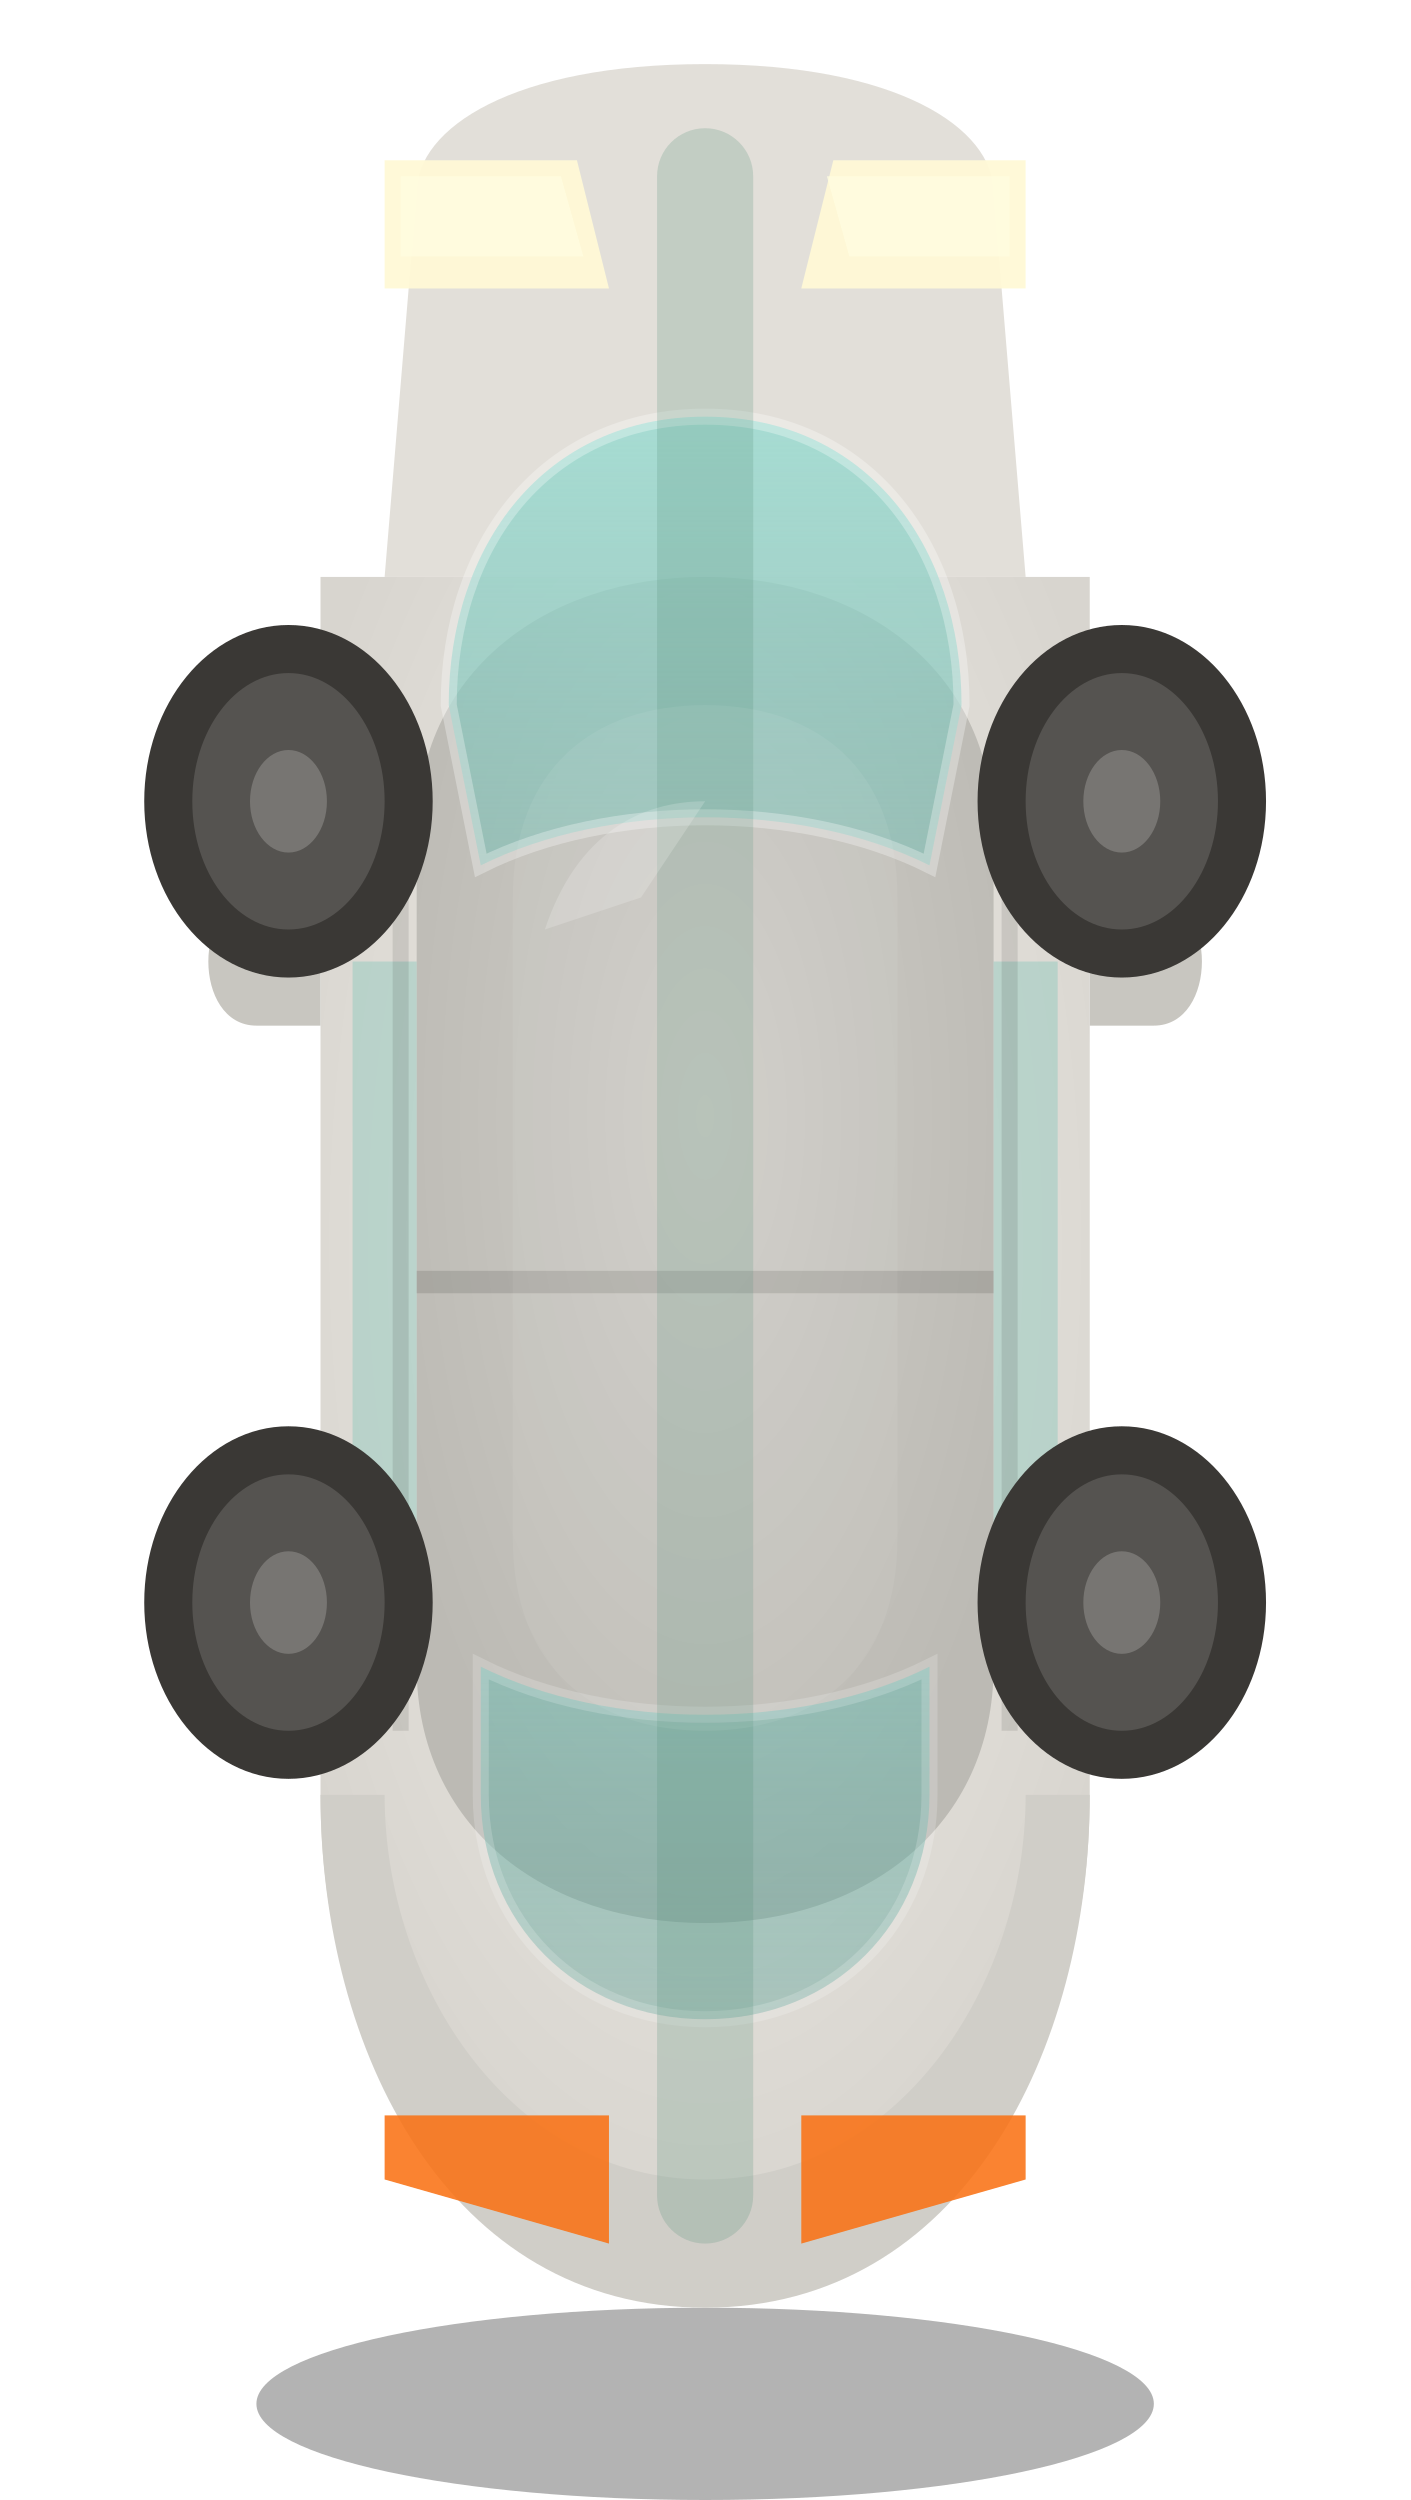
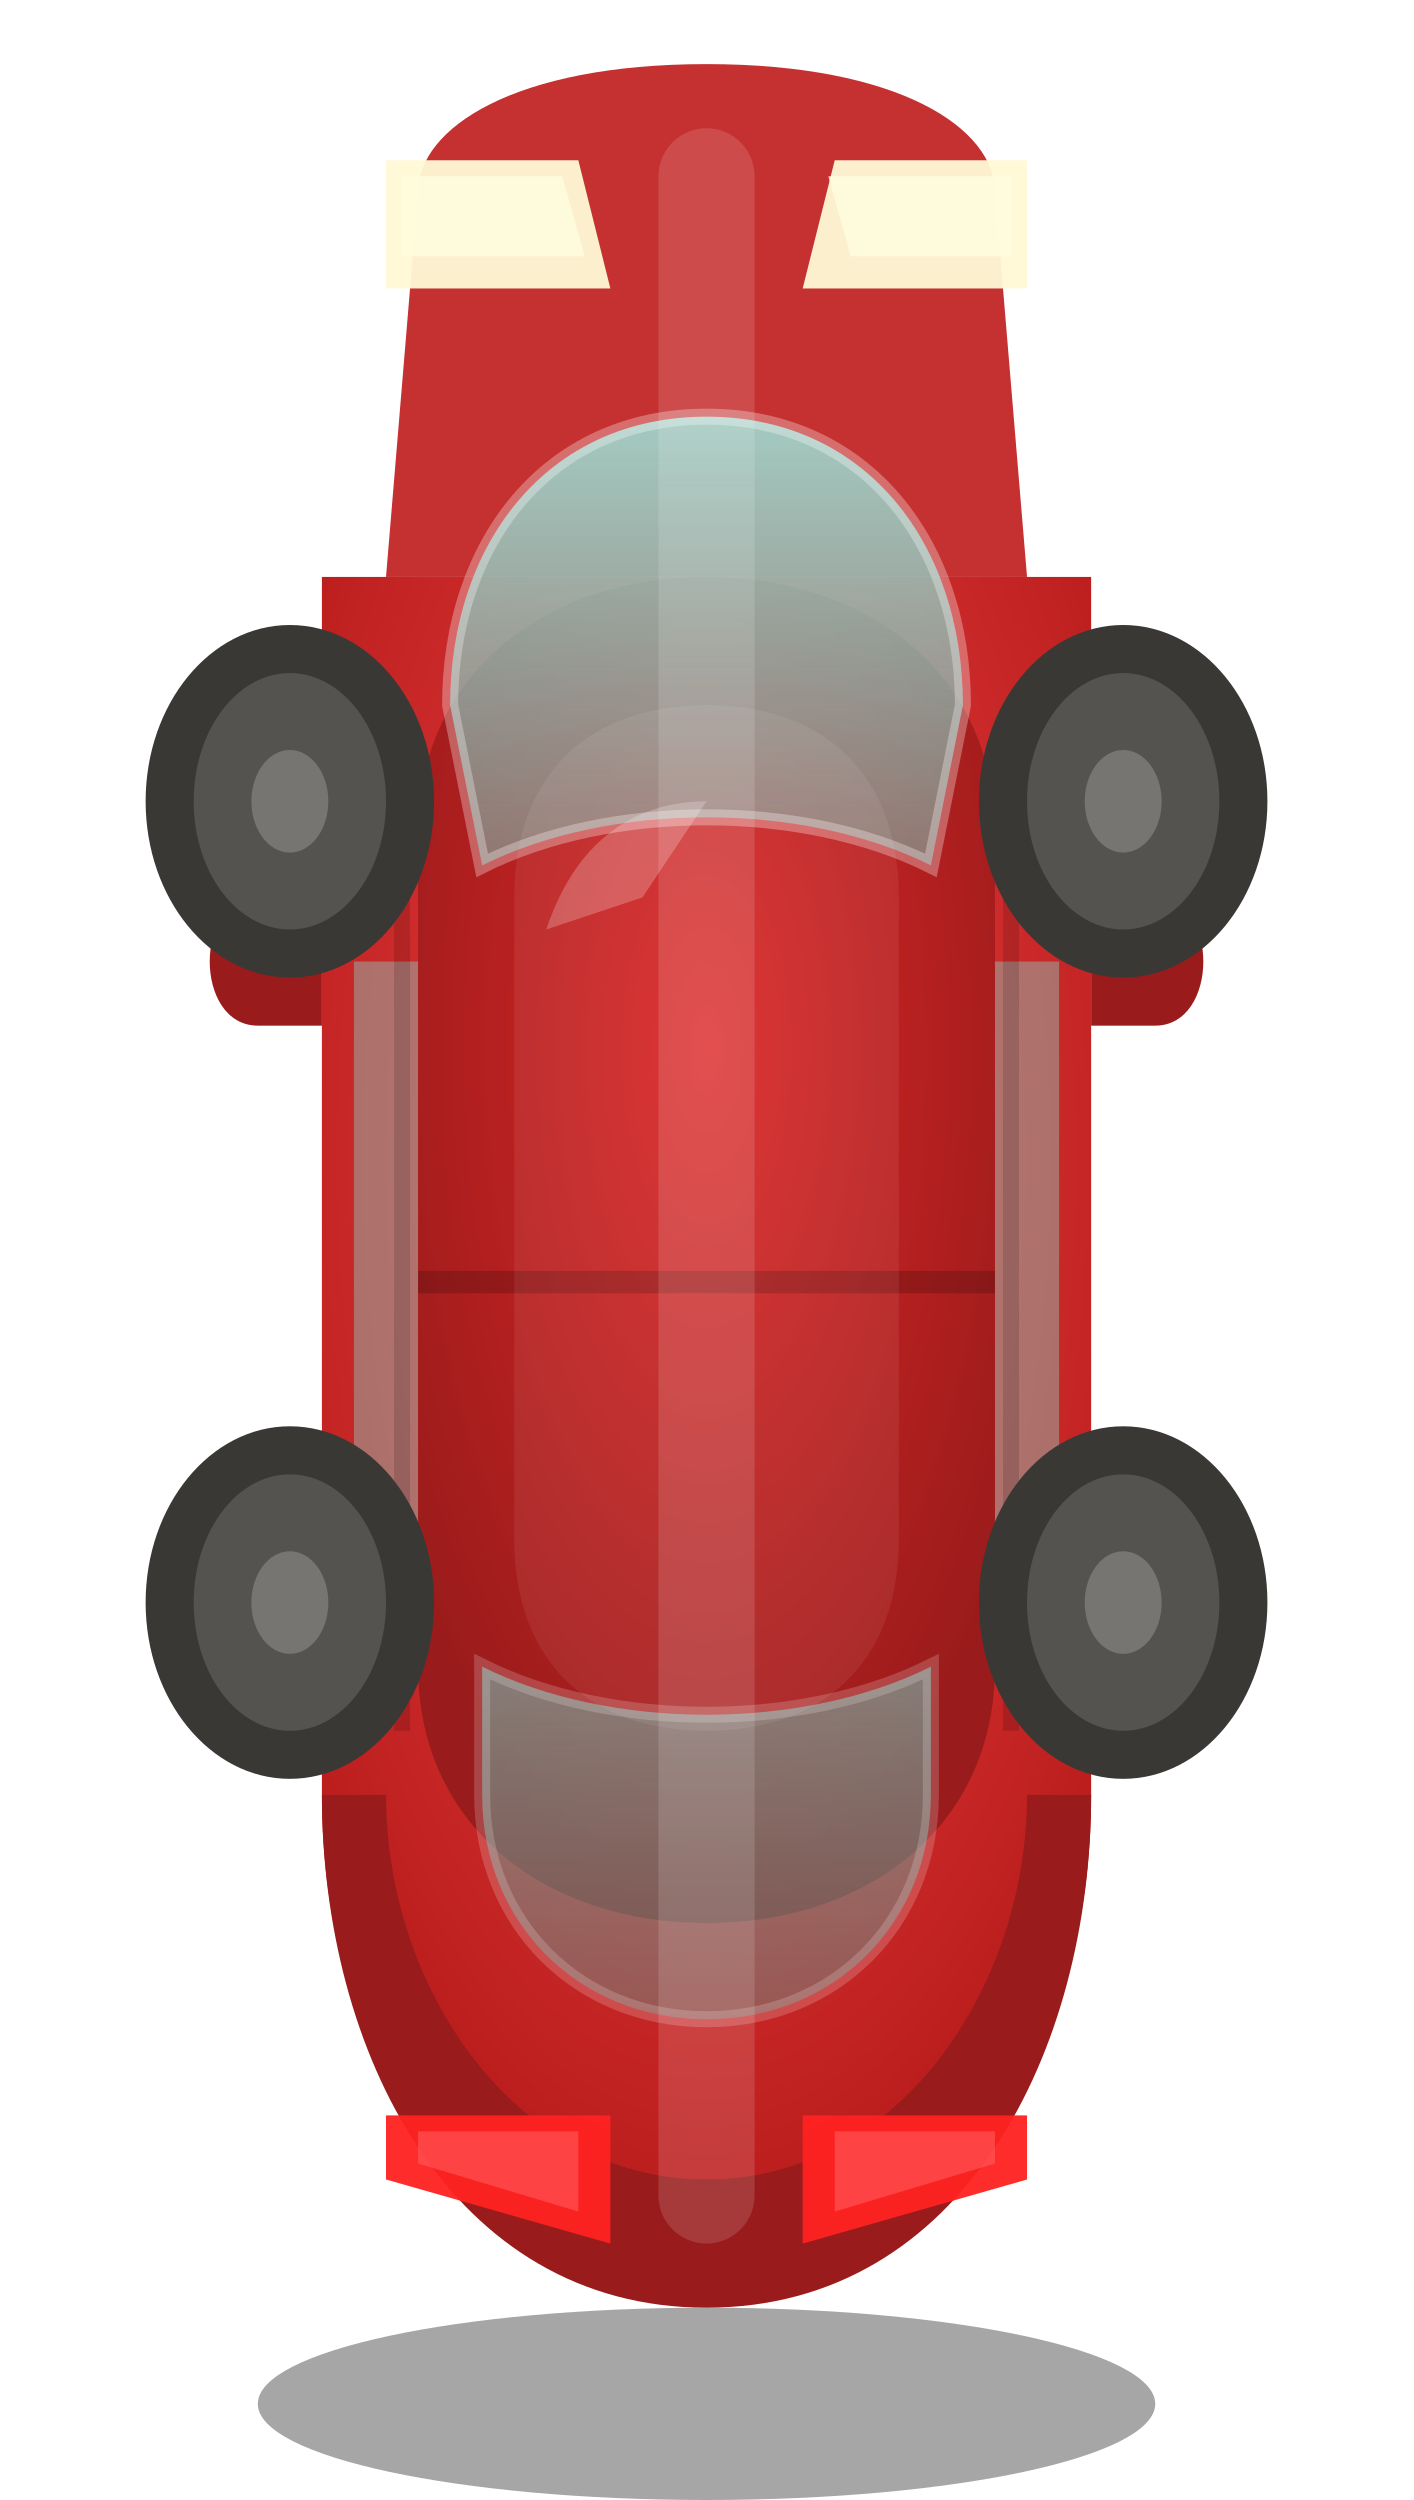
- <svg xmlns="http://www.w3.org/2000/svg" width="44" height="78" viewBox="0 0 44 78" fill="none">
+ <svg xmlns="http://www.w3.org/2000/svg" width="26" height="46" viewBox="0 0 44 78" fill="none">
  <defs>
-     <radialGradient id="bodyGrad" cx="50%" cy="40%" r="60%">
-       <stop offset="0%" stop-color="#F0EDE7" />
-       <stop offset="100%" stop-color="#D8D5CF" />
+     <radialGradient id="bodyGrad" cx="50%" cy="35%" r="65%">
+       <stop offset="0%" stop-color="#EF4444" />
+       <stop offset="100%" stop-color="#B91C1C" />
    </radialGradient>
-     <radialGradient id="roofGrad" cx="50%" cy="40%" r="60%">
-       <stop offset="0%" stop-color="#CFCDC7" />
-       <stop offset="100%" stop-color="#BCBAB4" />
+     <radialGradient id="roofGrad" cx="50%" cy="35%" r="65%">
+       <stop offset="0%" stop-color="#DC2626" />
+       <stop offset="100%" stop-color="#991B1B" />
    </radialGradient>
    <linearGradient id="glassGrad" x1="0%" y1="0%" x2="0%" y2="100%">
      <stop offset="0%" stop-color="rgba(160,220,210,0.90)" />
      <stop offset="100%" stop-color="rgba(120,190,180,0.55)" />
    </linearGradient>
    <linearGradient id="rearGlassGrad" x1="0%" y1="0%" x2="0%" y2="100%">
      <stop offset="0%" stop-color="rgba(120,190,180,0.60)" />
      <stop offset="100%" stop-color="rgba(90,160,150,0.40)" />
    </linearGradient>
  </defs>
-   <ellipse cx="22" cy="75" rx="14" ry="3" fill="rgba(0,0,0,0.30)" />
-   <path d="M13 6 C13 4 16 2 22 2 C28 2 31 4 31 6 L32 18 L12 18 Z" fill="#E2DFD9" />
+   <ellipse cx="22" cy="75" rx="14" ry="3" fill="rgba(0,0,0,0.35)" />
+   <path d="M13 6 C13 4 16 2 22 2 C28 2 31 4 31 6 L32 18 L12 18 Z" fill="#C53030" />
  <path d="M10 18 L10 56 C10 64 14 70 22 70 C30 70 34 64 34 56 L34 18 Z" fill="url(#bodyGrad)" />
-   <path d="M12 56 C12 62 16 68 22 68 C28 68 32 62 32 56 L34 56 C34 64 30 72 22 72 C14 72 10 64 10 56 Z" fill="#D0CEC8" />
+   <path d="M12 56 C12 62 16 68 22 68 C28 68 32 62 32 56 L34 56 C34 64 30 72 22 72 C14 72 10 64 10 56 Z" fill="#991B1B" />
  <path d="M13 26 C13 21 17 18 22 18 C27 18 31 21 31 26 L31 52 C31 57 27 60 22 60 C17 60 13 57 13 52 Z" fill="url(#roofGrad)" />
  <path d="M14 22 C14 17 17 13 22 13 C27 13 30 17 30 22 L29 27 C25 25 19 25 15 27 Z" fill="url(#glassGrad)" stroke="rgba(255,255,255,0.30)" stroke-width="0.5" />
  <path d="M15 52 L15 56 C15 60 18 63 22 63 C26 63 29 60 29 56 L29 52 C25 54 19 54 15 52 Z" fill="url(#rearGlassGrad)" stroke="rgba(255,255,255,0.18)" stroke-width="0.5" />
  <path d="M12 30 L11 30 L11 48 L12 49 L13 48 L13 30 Z" fill="rgba(140,200,190,0.45)" />
  <path d="M32 30 L33 30 L33 48 L32 49 L31 48 L31 30 Z" fill="rgba(140,200,190,0.45)" />
-   <line x1="13" y1="40" x2="31" y2="40" stroke="rgba(0,0,0,0.12)" stroke-width="0.7" />
-   <line x1="12.5" y1="27" x2="12.5" y2="54" stroke="rgba(0,0,0,0.10)" stroke-width="0.5" />
-   <line x1="31.5" y1="27" x2="31.5" y2="54" stroke="rgba(0,0,0,0.10)" stroke-width="0.5" />
-   <rect x="20.5" y="4" width="3" height="66" rx="1.5" fill="rgba(86,143,122,0.22)" />
+   <line x1="13" y1="40" x2="31" y2="40" stroke="rgba(0,0,0,0.18)" stroke-width="0.7" />
+   <line x1="12.5" y1="27" x2="12.5" y2="54" stroke="rgba(0,0,0,0.14)" stroke-width="0.5" />
+   <line x1="31.5" y1="27" x2="31.5" y2="54" stroke="rgba(0,0,0,0.14)" stroke-width="0.5" />
+   <rect x="20.5" y="4" width="3" height="66" rx="1.5" fill="rgba(255,255,255,0.13)" />
  <path d="M12 5 L18 5 L19 9 L12 9 Z" fill="#FFF9D6" opacity="0.95" />
  <path d="M12.5 5.5 L17.5 5.5 L18.2 8 L12.5 8 Z" fill="#FFFDE0" opacity="0.8" />
  <path d="M26 5 L32 5 L32 9 L25 9 Z" fill="#FFF9D6" opacity="0.95" />
  <path d="M25.8 5.5 L31.5 5.5 L31.5 8 L26.5 8 Z" fill="#FFFDE0" opacity="0.8" />
-   <path d="M12 66 L19 66 L19 70 L12 68 Z" fill="#F97316" opacity="0.88" />
-   <path d="M25 66 L32 66 L32 68 L25 70 Z" fill="#F97316" opacity="0.88" />
-   <path d="M8 28 C7 28 6.5 29 6.5 30 C6.5 31 7 32 8 32 L10 32 L10 28 Z" fill="#C8C6C0" />
-   <path d="M36 28 C37 28 37.5 29 37.5 30 C37.5 31 37 32 36 32 L34 32 L34 28 Z" fill="#C8C6C0" />
+   <path d="M12 66 L19 66 L19 70 L12 68 Z" fill="#FF2222" opacity="0.95" />
+   <path d="M25 66 L32 66 L32 68 L25 70 Z" fill="#FF2222" opacity="0.95" />
+   <path d="M13 66.5 L18 66.5 L18 69 L13 67.5 Z" fill="#FF6666" opacity="0.5" />
+   <path d="M26 66.5 L31 66.5 L31 67.5 L26 69 Z" fill="#FF6666" opacity="0.5" />
+   <path d="M8 28 C7 28 6.5 29 6.5 30 C6.5 31 7 32 8 32 L10 32 L10 28 Z" fill="#991B1B" />
+   <path d="M36 28 C37 28 37.5 29 37.5 30 C37.5 31 37 32 36 32 L34 32 L34 28 Z" fill="#991B1B" />
  <ellipse cx="9" cy="25" rx="4.5" ry="5.5" fill="#3A3835" />
  <ellipse cx="9" cy="25" rx="3" ry="4" fill="#555350" />
  <ellipse cx="9" cy="25" rx="1.2" ry="1.6" fill="#777572" />
  <ellipse cx="9" cy="50" rx="4.5" ry="5.5" fill="#3A3835" />
  <ellipse cx="9" cy="50" rx="3" ry="4" fill="#555350" />
  <ellipse cx="9" cy="50" rx="1.2" ry="1.6" fill="#777572" />
  <ellipse cx="35" cy="25" rx="4.5" ry="5.5" fill="#3A3835" />
  <ellipse cx="35" cy="25" rx="3" ry="4" fill="#555350" />
  <ellipse cx="35" cy="25" rx="1.2" ry="1.6" fill="#777572" />
  <ellipse cx="35" cy="50" rx="4.5" ry="5.5" fill="#3A3835" />
  <ellipse cx="35" cy="50" rx="3" ry="4" fill="#555350" />
  <ellipse cx="35" cy="50" rx="1.2" ry="1.6" fill="#777572" />
-   <path d="M16 28 C16 24 18.5 22 22 22 C25.5 22 28 24 28 28 L28 48 C28 52 25.5 54 22 54 C18.5 54 16 52 16 48 Z" fill="rgba(255,255,255,0.06)" />
-   <path d="M17 29 C18 26 20 25 22 25 L20 28 Z" fill="rgba(255,255,255,0.18)" />
+   <path d="M16 28 C16 24 18.5 22 22 22 C25.5 22 28 24 28 28 L28 48 C28 52 25.5 54 22 54 C18.5 54 16 52 16 48 Z" fill="rgba(255,255,255,0.07)" />
+   <path d="M17 29 C18 26 20 25 22 25 L20 28 Z" fill="rgba(255,255,255,0.22)" />
</svg>
